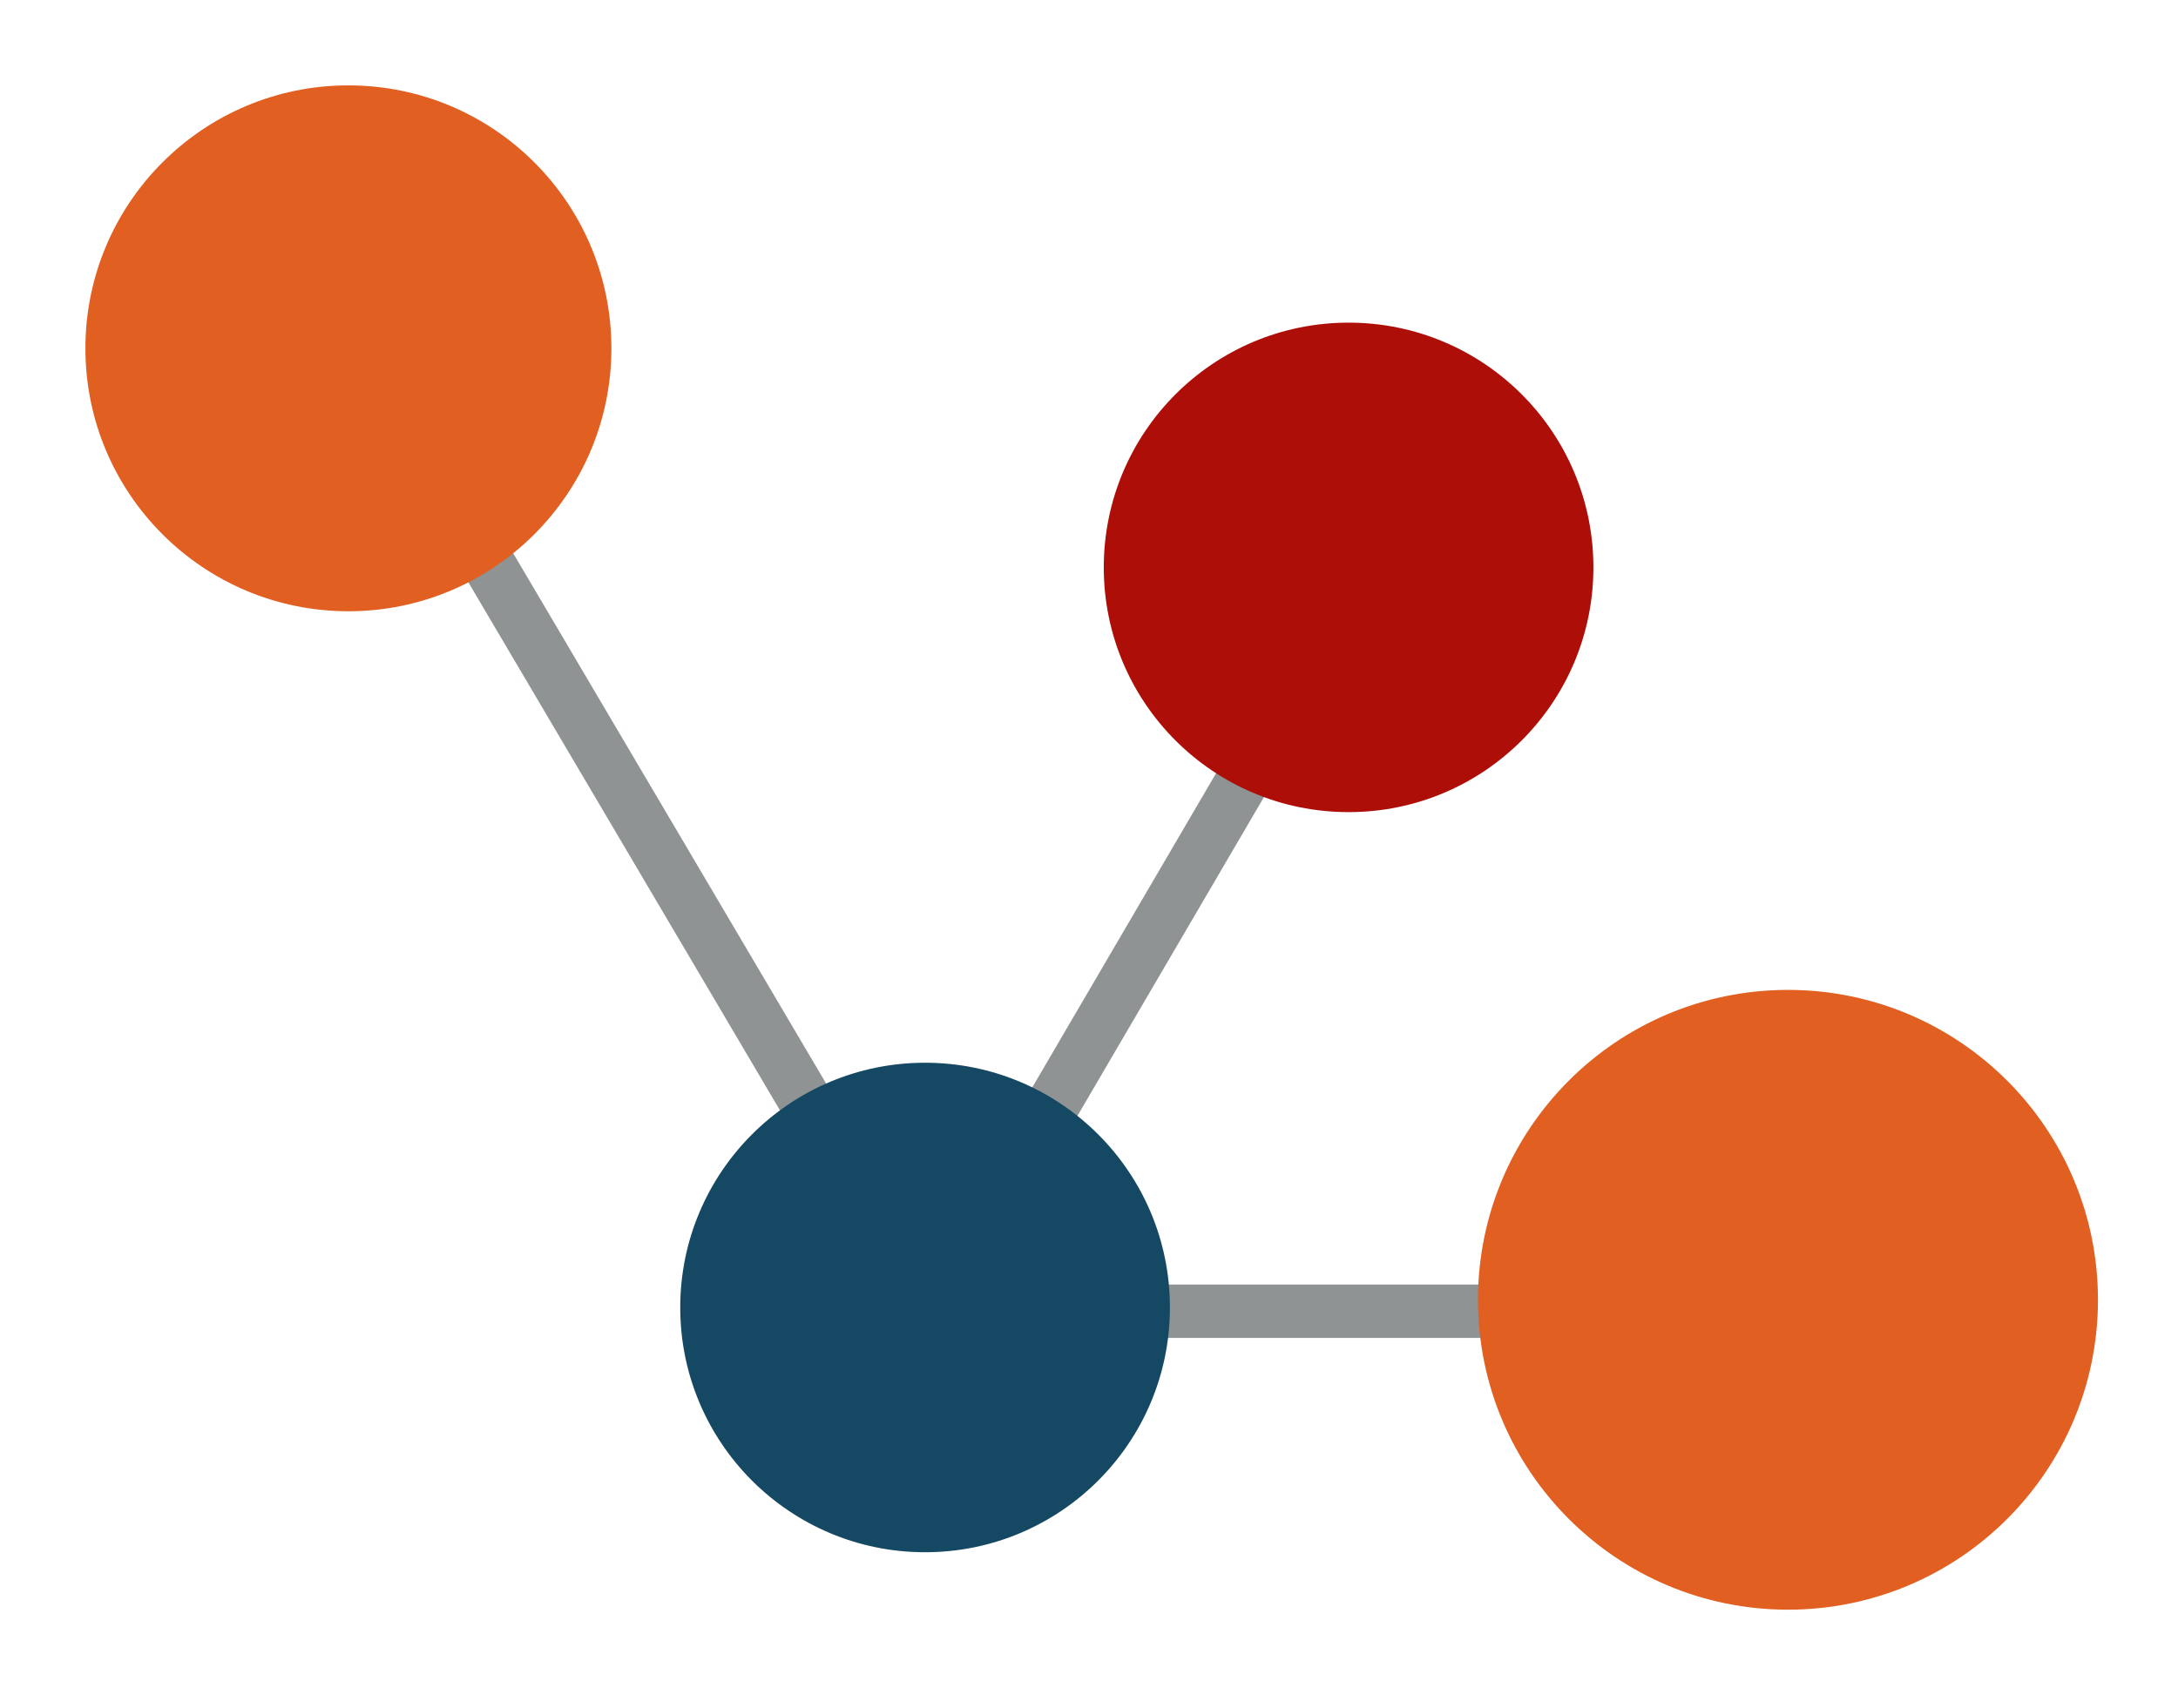
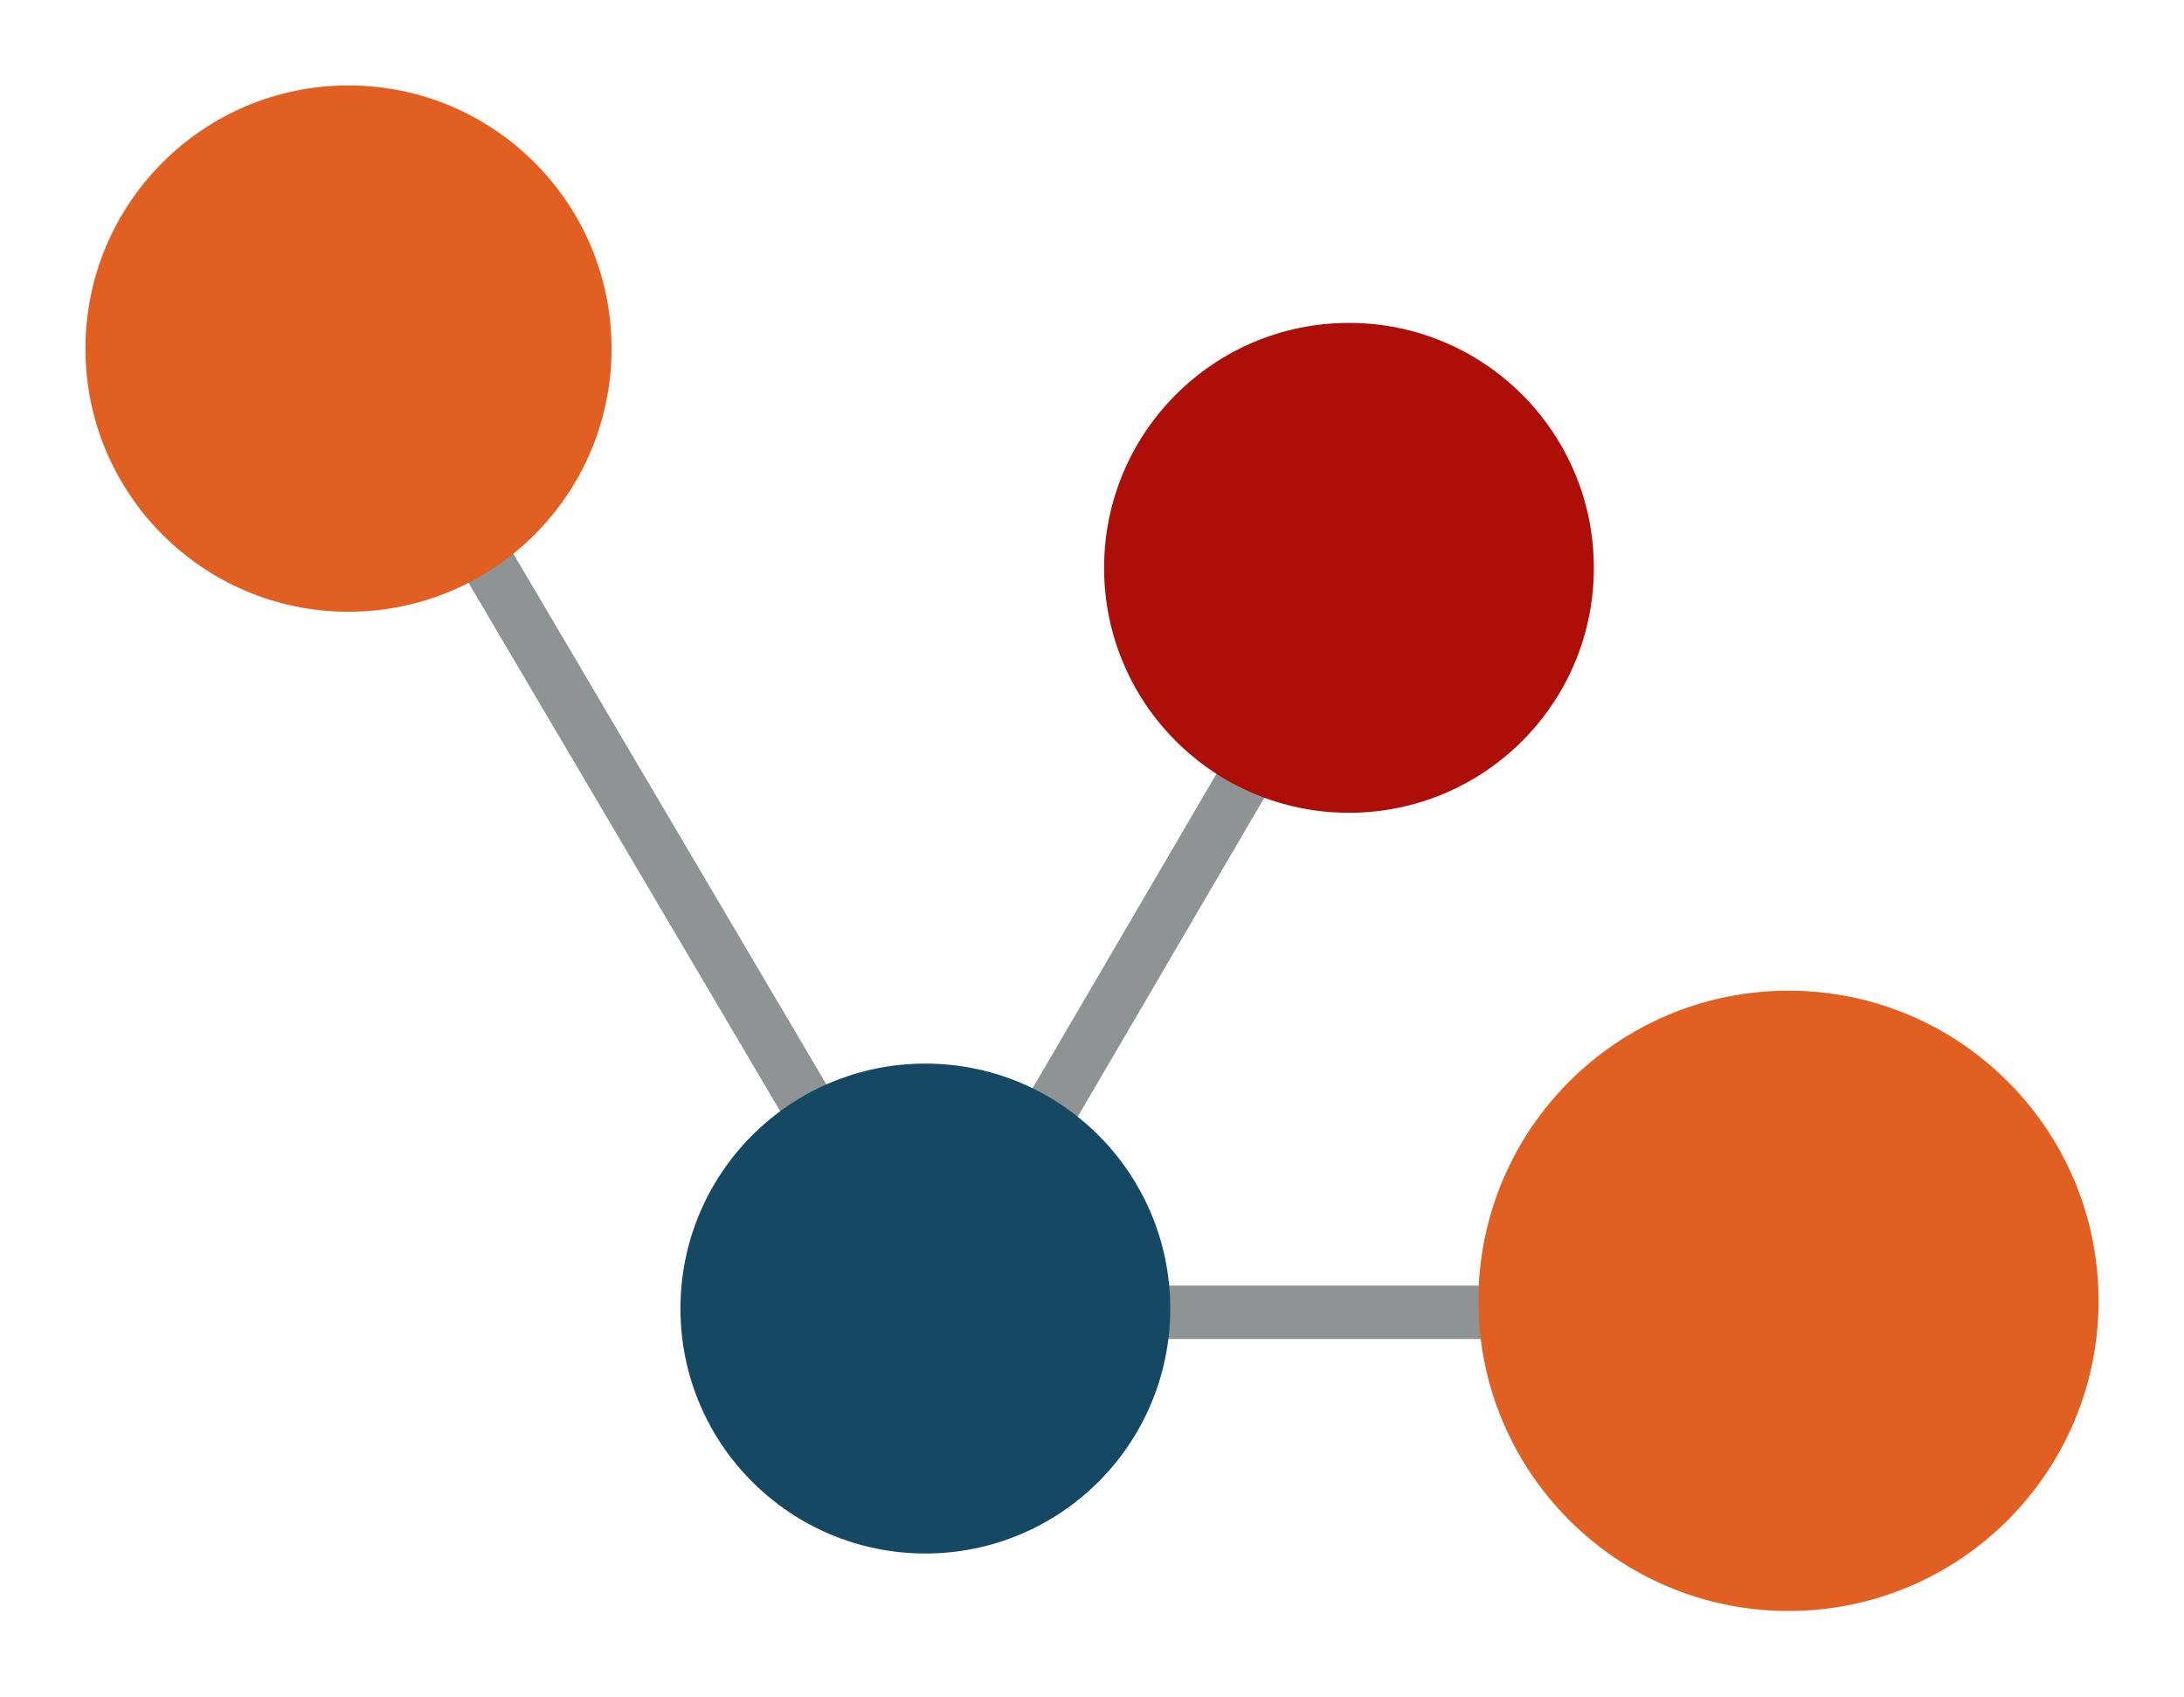
- <svg xmlns="http://www.w3.org/2000/svg" id="svg2" version="1.1" width="102" height="80" viewBox="0 0 102 80" xml:space="preserve">
+ <svg xmlns="http://www.w3.org/2000/svg" id="svg2" version="1.1" width="102.252" height="79.403" xml:space="preserve">
  <defs id="defs6">
    <clipPath clipPathUnits="userSpaceOnUse" id="clipPath22">
      <path d="M 0,600 800,600 800,0 0,0 0,600 Z" id="path24" />
    </clipPath>
    <clipPath clipPathUnits="userSpaceOnUse" id="clipPath44">
      <path d="M 0,600 800,600 800,0 0,0 0,600 Z" id="path46" />
    </clipPath>
  </defs>
  <g id="layer1" transform="translate(-207.3037,585.9384)">
    <g id="g204-9-5" transform="matrix(-0.2898434,2.910533,1.07028,1.844794,321.4457,-497.4932)" />
    <g id="g204-9-0" transform="matrix(2.832483,0.7295563,1.986227,-0.7769587,334.041,-384.3598)" />
    <path style="fill:none;fill-rule:evenodd;stroke:#909394;stroke-width:2.5;stroke-linecap:butt;stroke-linejoin:miter;stroke-miterlimit:4;stroke-dasharray:none;stroke-opacity:1" d="m 224.29,-569.508 26.583,45.058" id="path8766" />
    <path style="fill:none;fill-rule:evenodd;stroke:#909394;stroke-width:2.5;stroke-linecap:butt;stroke-linejoin:miter;stroke-miterlimit:4;stroke-dasharray:none;stroke-opacity:1" d="m 270.943,-558.675 -19.671,33.627" id="path8766-5" />
    <path style="fill:none;fill-rule:evenodd;stroke:#909394;stroke-width:2.5;stroke-linecap:butt;stroke-linejoin:miter;stroke-miterlimit:4;stroke-dasharray:none;stroke-opacity:1" d="m 291.013,-524.516 -40.007,10e-6" id="path8766-6" />
  </g>
  <g id="g10" transform="matrix(1.25,0,0,-1.25,-281.6084,1240.938)">
    <g id="g82" transform="translate(284.9842,971.4864)" style="fill:#ad0e08;fill-opacity:1">
      <path d="m 0,0 c 0,-5.065 -4.106,-9.17 -9.171,-9.17 -5.067,0 -9.173,4.105 -9.173,9.17 0,5.067 4.106,9.173 9.173,9.173 C -4.106,9.173 0,5.067 0,0" style="fill:#ad0e08;fill-opacity:1;fill-rule:nonzero;stroke:none" id="path84" />
    </g>
    <path id="path88" style="fill:#e05f21;fill-opacity:1;fill-rule:nonzero;stroke:none" d="m 303.888,944.04 c 0,-6.414 -5.199,-11.612 -11.614,-11.612 -6.412,0 -11.614,5.198 -11.614,11.612 0,6.415 5.202,11.614 11.614,11.614 6.415,0 11.614,-5.199 11.614,-11.614" />
    <g id="g90" transform="translate(269.1185,943.7515)" style="fill:#154862;fill-opacity:1">
      <path d="m 0,0 c 0,-5.065 -4.107,-9.171 -9.174,-9.171 -5.065,0 -9.172,4.106 -9.172,9.171 0,5.066 4.107,9.173 9.172,9.173 C -4.107,9.173 0,5.066 0,0" style="fill:#154862;fill-opacity:1;fill-rule:nonzero;stroke:none" id="path92" />
    </g>
    <g id="g94" transform="translate(248.1927,979.6958)" style="fill:#e05f21;fill-opacity:1">
      <path d="m 0,0 c 0,-5.441 -4.411,-9.852 -9.854,-9.852 -5.44,0 -9.852,4.411 -9.852,9.852 0,5.442 4.412,9.855 9.852,9.855 C -4.411,9.855 0,5.442 0,0" style="fill:#e05f21;fill-opacity:1;fill-rule:nonzero;stroke:none" id="path96" />
    </g>
    <text xml:space="preserve" style="font-style:normal;font-weight:normal;font-size:32px;line-height:125%;font-family:Sans;letter-spacing:0px;word-spacing:0px;fill:#000000;fill-opacity:1;stroke:none;stroke-width:1px;stroke-linecap:butt;stroke-linejoin:miter;stroke-opacity:1" x="190.445" y="-791.603" id="text9385" transform="scale(1,-1)">
      <tspan id="tspan9387" x="190.445" y="-791.603" />
    </text>
  </g>
</svg>
